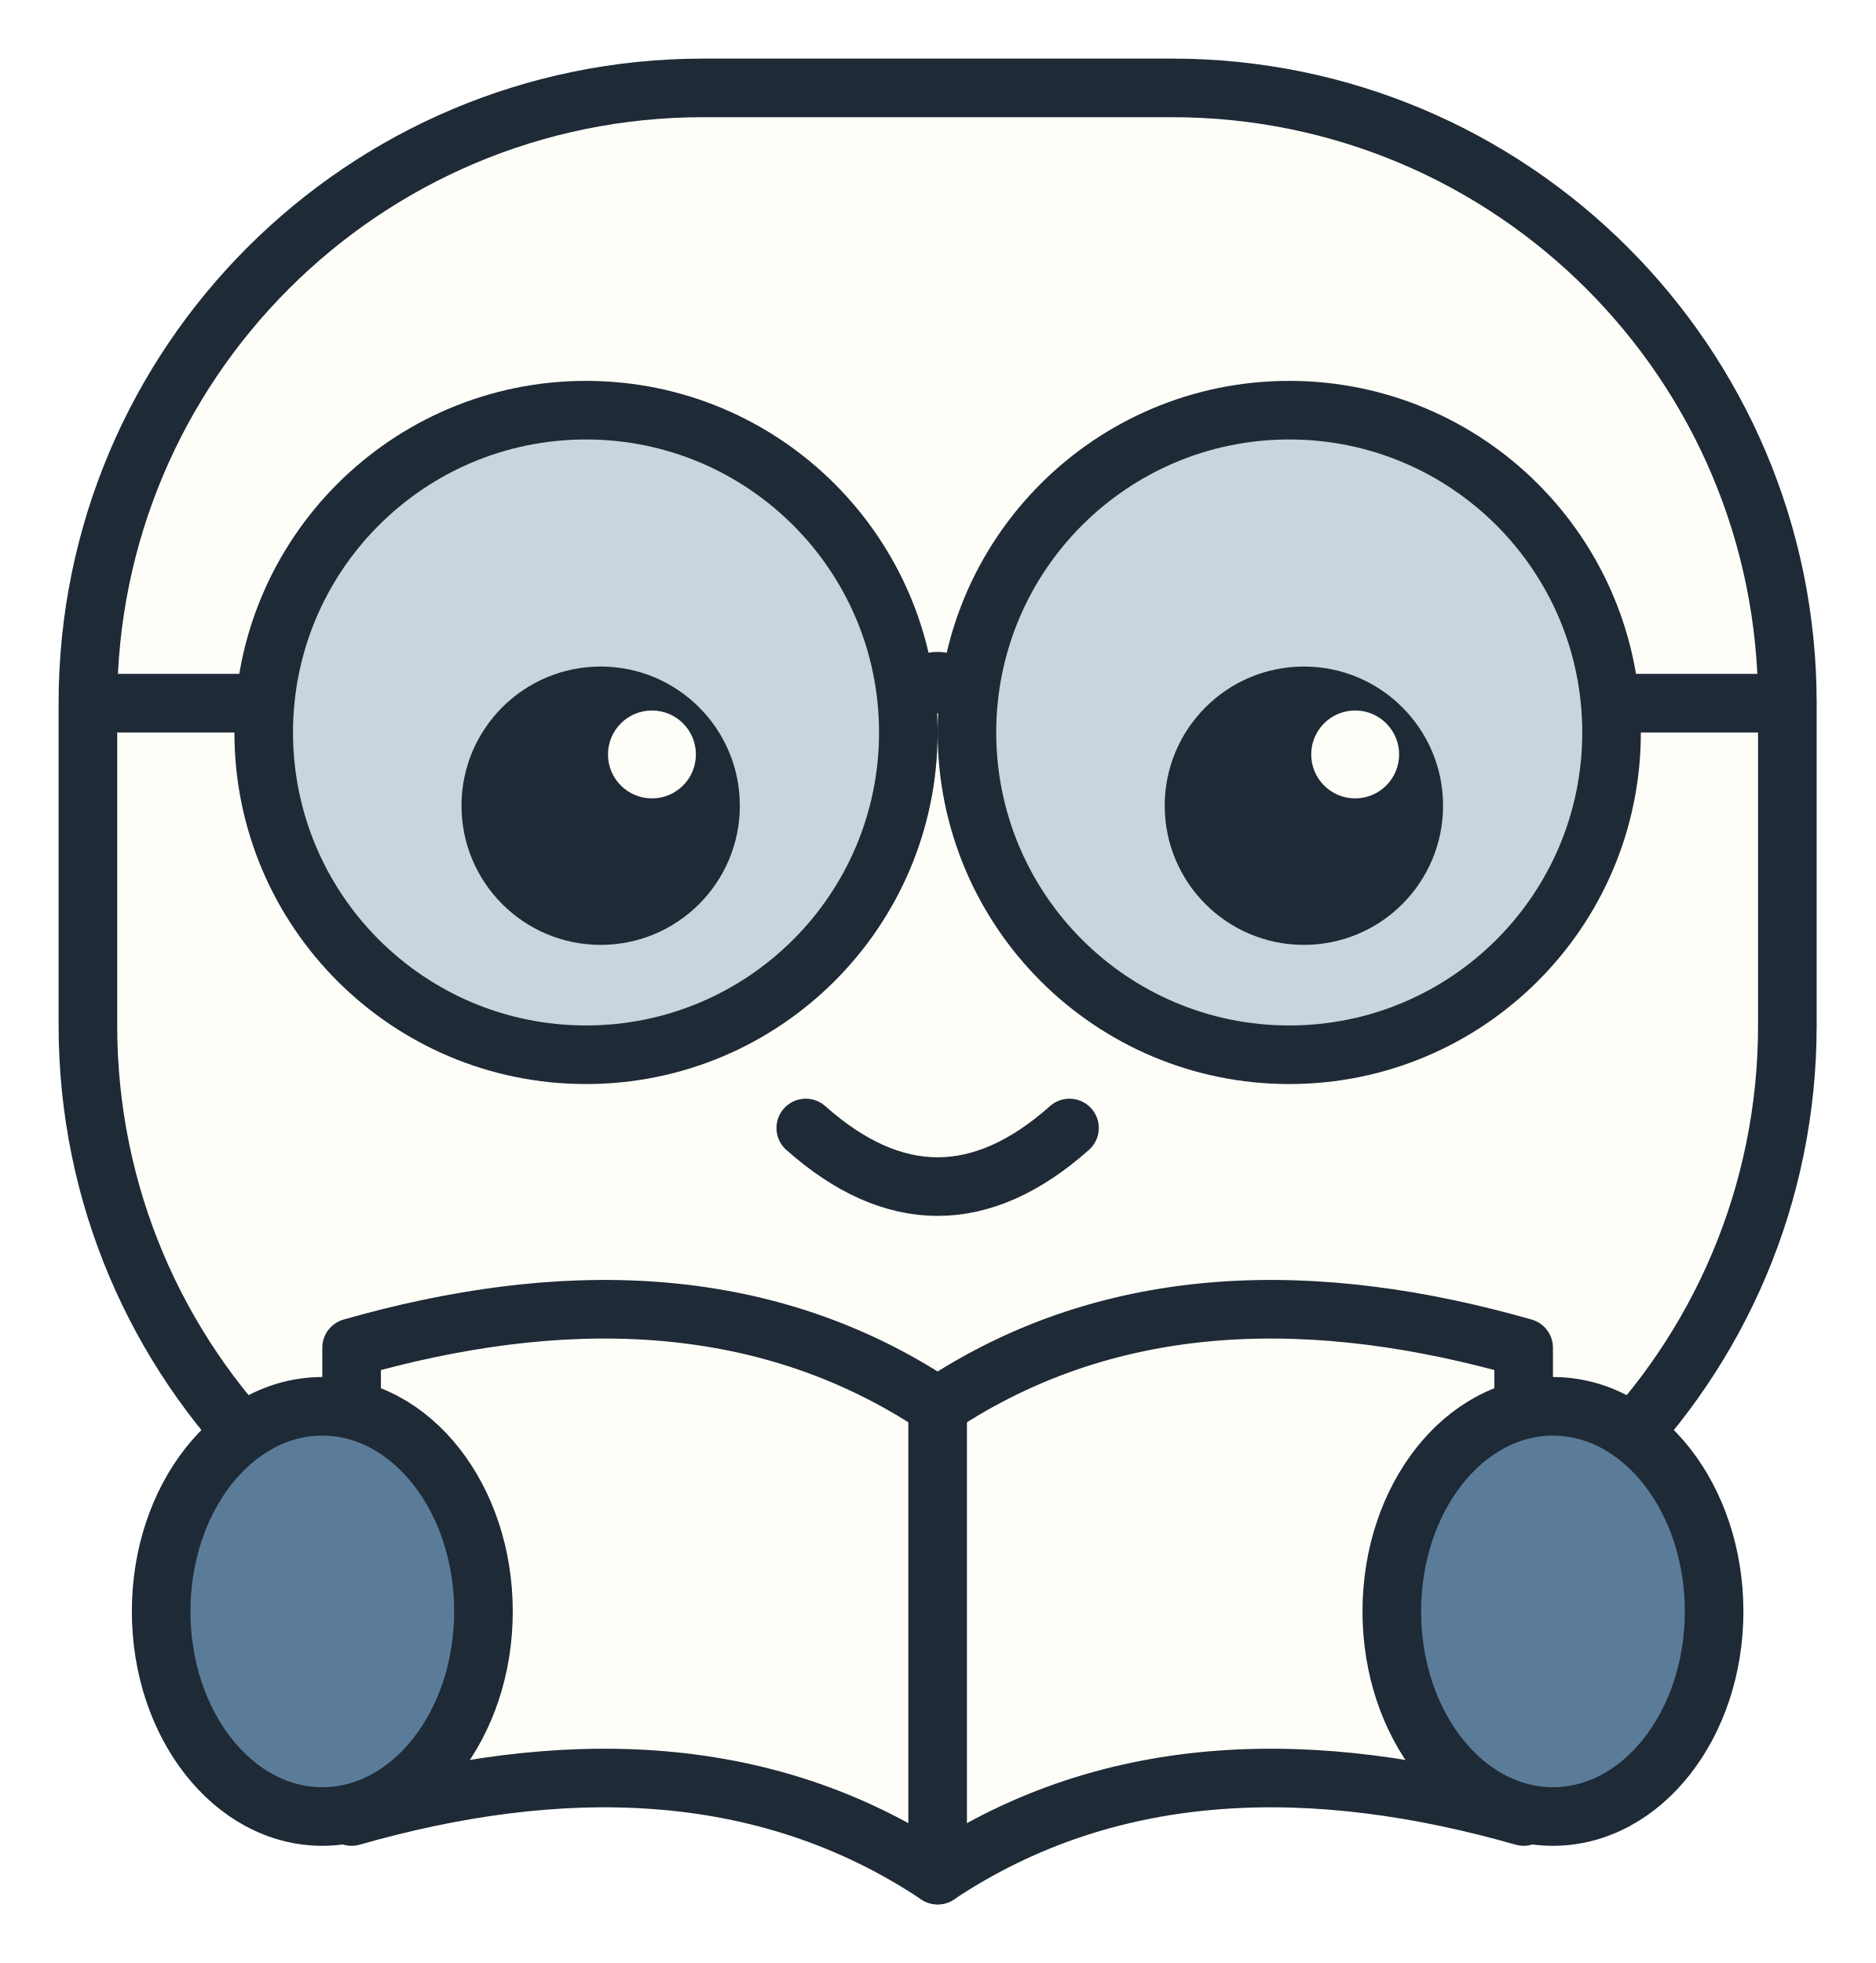
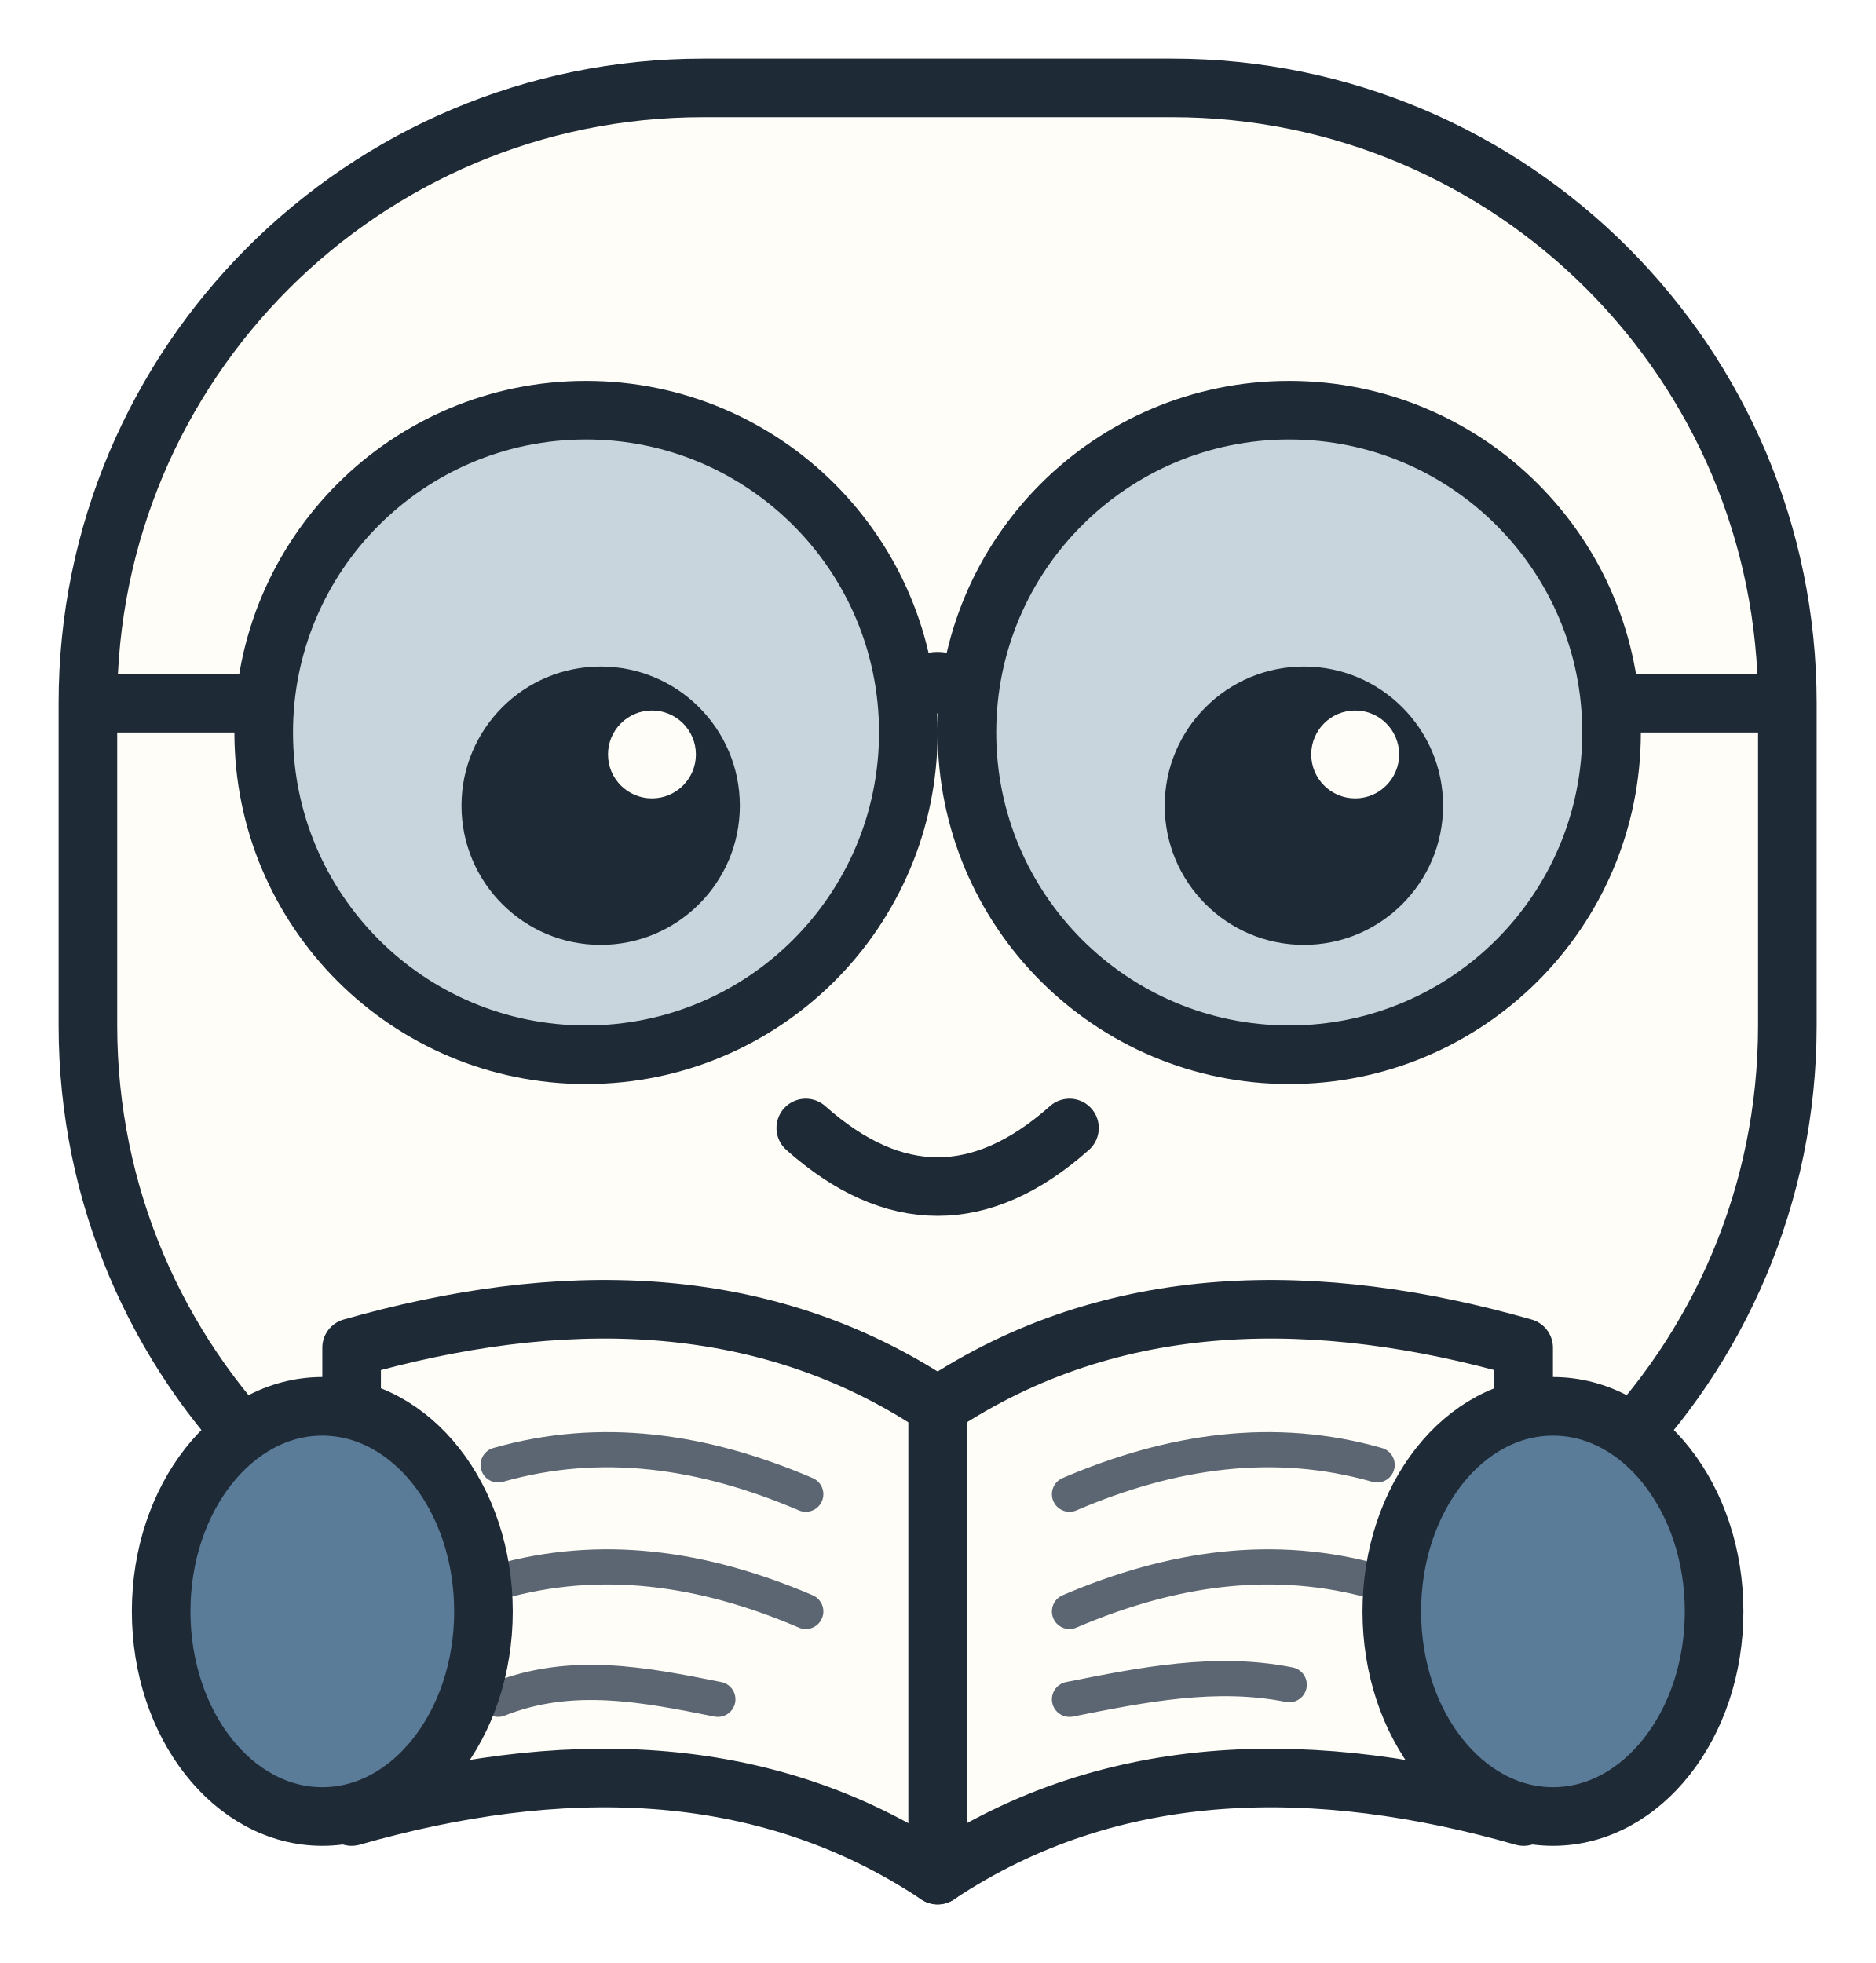
<svg xmlns="http://www.w3.org/2000/svg" viewBox="46 30 128 134">
  <g stroke="#1f2a37" stroke-width="4" stroke-linecap="round" stroke-linejoin="round">
    <rect x="52" y="36" width="116" height="106" rx="42" fill="#fffdf7" />
    <circle cx="86" cy="80" r="22" fill="#c9d5dd" />
    <circle cx="134" cy="80" r="22" fill="#c9d5dd" />
    <path d="M108 78 Q110 75 112 78 M64 78 H53 M156 78 H167" fill="none" />
    <circle cx="87" cy="85" r="9.5" fill="#1f2a37" stroke="none" />
    <circle cx="135" cy="85" r="9.5" fill="#1f2a37" stroke="none" />
    <circle cx="90.500" cy="81.500" r="3" fill="#fffdf7" stroke="none" />
    <circle cx="138.500" cy="81.500" r="3" fill="#fffdf7" stroke="none" />
    <path d="M101 107 Q110 115 119 107" fill="none" />
    <path d="M110 126 C98 118 84 118 70 122 V154 C84 150 98 150 110 158 C122 150 136 150 150 154 V122 C136 118 122 118 110 126 Z" fill="#fffdf7" />
    <path d="M110 126 V158" fill="none" />
+     <path d="M80 130 C87 128 94 129 101 132 M80 138 C87 136 94 137 101 140 M80 146 C85 144 90 145 95 146 M119 132 C126 129 133 128 140 130 M119 140 C126 137 133 136 140 138 M119 146 C124 145 129 144 134 145" fill="none" stroke="#5c6672" stroke-width="2.4" />
    <ellipse cx="68" cy="140" rx="11" ry="14" fill="#5b7c99" />
    <ellipse cx="152" cy="140" rx="11" ry="14" fill="#5b7c99" />
  </g>
</svg>
